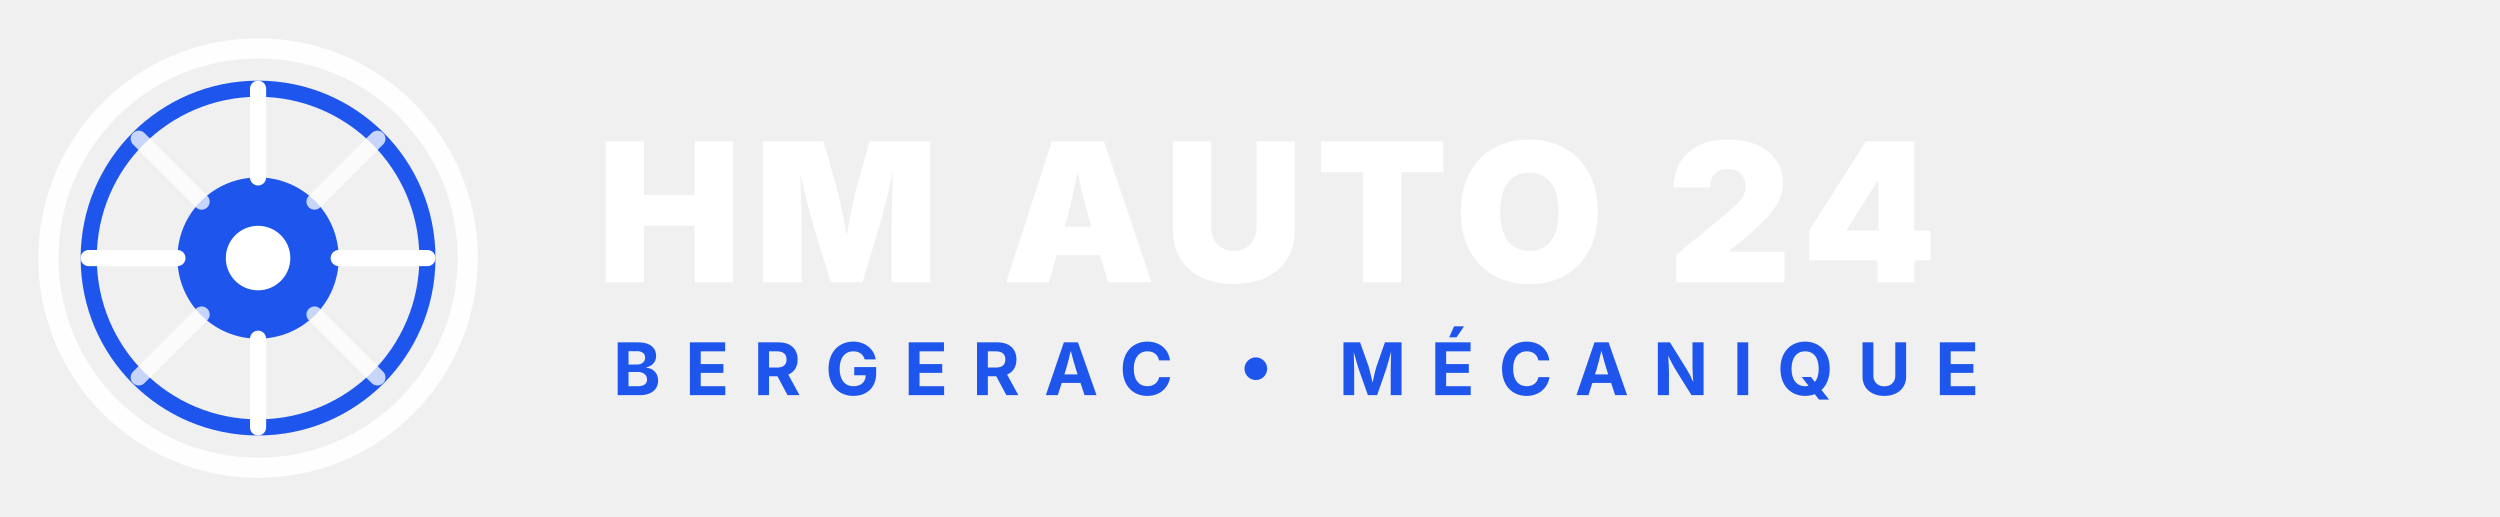
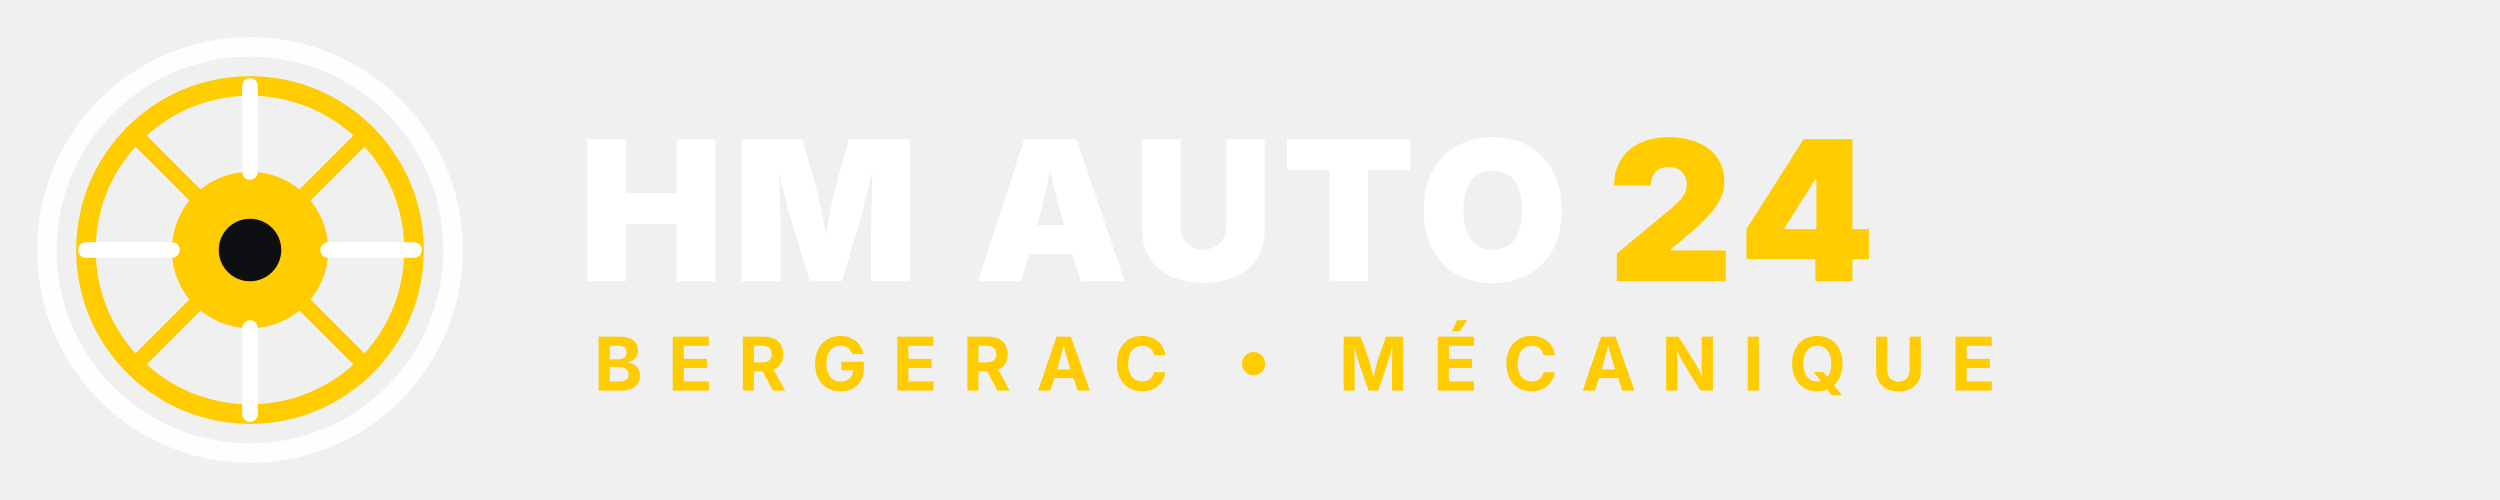
- <svg xmlns="http://www.w3.org/2000/svg" viewBox="0 0 310 64" fill="none">
+ <svg xmlns="http://www.w3.org/2000/svg" viewBox="0 0 320 64" fill="none">
  <g transform="translate(4, 4)">
    <circle cx="28" cy="28" r="26" stroke="#ffffff" stroke-width="2.5" opacity="0.9" />
-     <circle cx="28" cy="28" r="21" stroke="#1e56ed" stroke-width="2" />
-     <circle cx="28" cy="28" r="10" fill="#1e56ed" />
-     <circle cx="28" cy="28" r="4" fill="#ffffff" />
+     <circle cx="28" cy="28" r="21" stroke="#ffcc00" stroke-width="2.5" />
+     <circle cx="28" cy="28" r="10" fill="#ffcc00" />
+     <circle cx="28" cy="28" r="4" fill="#0d0f12" />
    <line x1="28" y1="7" x2="28" y2="18" stroke="#ffffff" stroke-width="2" stroke-linecap="round" />
    <line x1="28" y1="38" x2="28" y2="49" stroke="#ffffff" stroke-width="2" stroke-linecap="round" />
    <line x1="7" y1="28" x2="18" y2="28" stroke="#ffffff" stroke-width="2" stroke-linecap="round" />
    <line x1="38" y1="28" x2="49" y2="28" stroke="#ffffff" stroke-width="2" stroke-linecap="round" />
-     <line x1="13.2" y1="13.2" x2="21" y2="21" stroke="#ffffff" stroke-width="2" stroke-linecap="round" opacity="0.75" />
-     <line x1="35" y1="35" x2="42.8" y2="42.8" stroke="#ffffff" stroke-width="2" stroke-linecap="round" opacity="0.75" />
-     <line x1="13.2" y1="42.8" x2="21" y2="35" stroke="#ffffff" stroke-width="2" stroke-linecap="round" opacity="0.75" />
-     <line x1="35" y1="21" x2="42.8" y2="13.2" stroke="#ffffff" stroke-width="2" stroke-linecap="round" opacity="0.75" />
+     <line x1="13.2" y1="13.2" x2="21" y2="21" stroke="#ffcc00" stroke-width="2" stroke-linecap="round" />
+     <line x1="35" y1="35" x2="42.8" y2="42.8" stroke="#ffcc00" stroke-width="2" stroke-linecap="round" />
+     <line x1="13.2" y1="42.8" x2="21" y2="35" stroke="#ffcc00" stroke-width="2" stroke-linecap="round" />
+     <line x1="35" y1="21" x2="42.8" y2="13.2" stroke="#ffcc00" stroke-width="2" stroke-linecap="round" />
  </g>
-   <text x="74" y="35" fill="#ffffff" font-family="system-ui, -apple-system, sans-serif" font-weight="900" font-size="24" letter-spacing="1.5">HM AUTO 24</text>
-   <text x="76" y="49" fill="#1e56ed" font-family="system-ui, -apple-system, sans-serif" font-weight="700" font-size="9" letter-spacing="3">BERGERAC • MÉCANIQUE</text>
+   <text x="74" y="36" font-family="'Outfit', system-ui, -apple-system, sans-serif" font-weight="900" font-size="25" letter-spacing="1">
+     <tspan fill="#ffffff">HM AUTO </tspan>
+     <tspan fill="#ffcc00">24</tspan>
+   </text>
+   <text x="76" y="50" fill="#ffcc00" font-family="system-ui, -apple-system, sans-serif" font-weight="700" font-size="9.5" letter-spacing="3.2">BERGERAC • MÉCANIQUE</text>
</svg>
